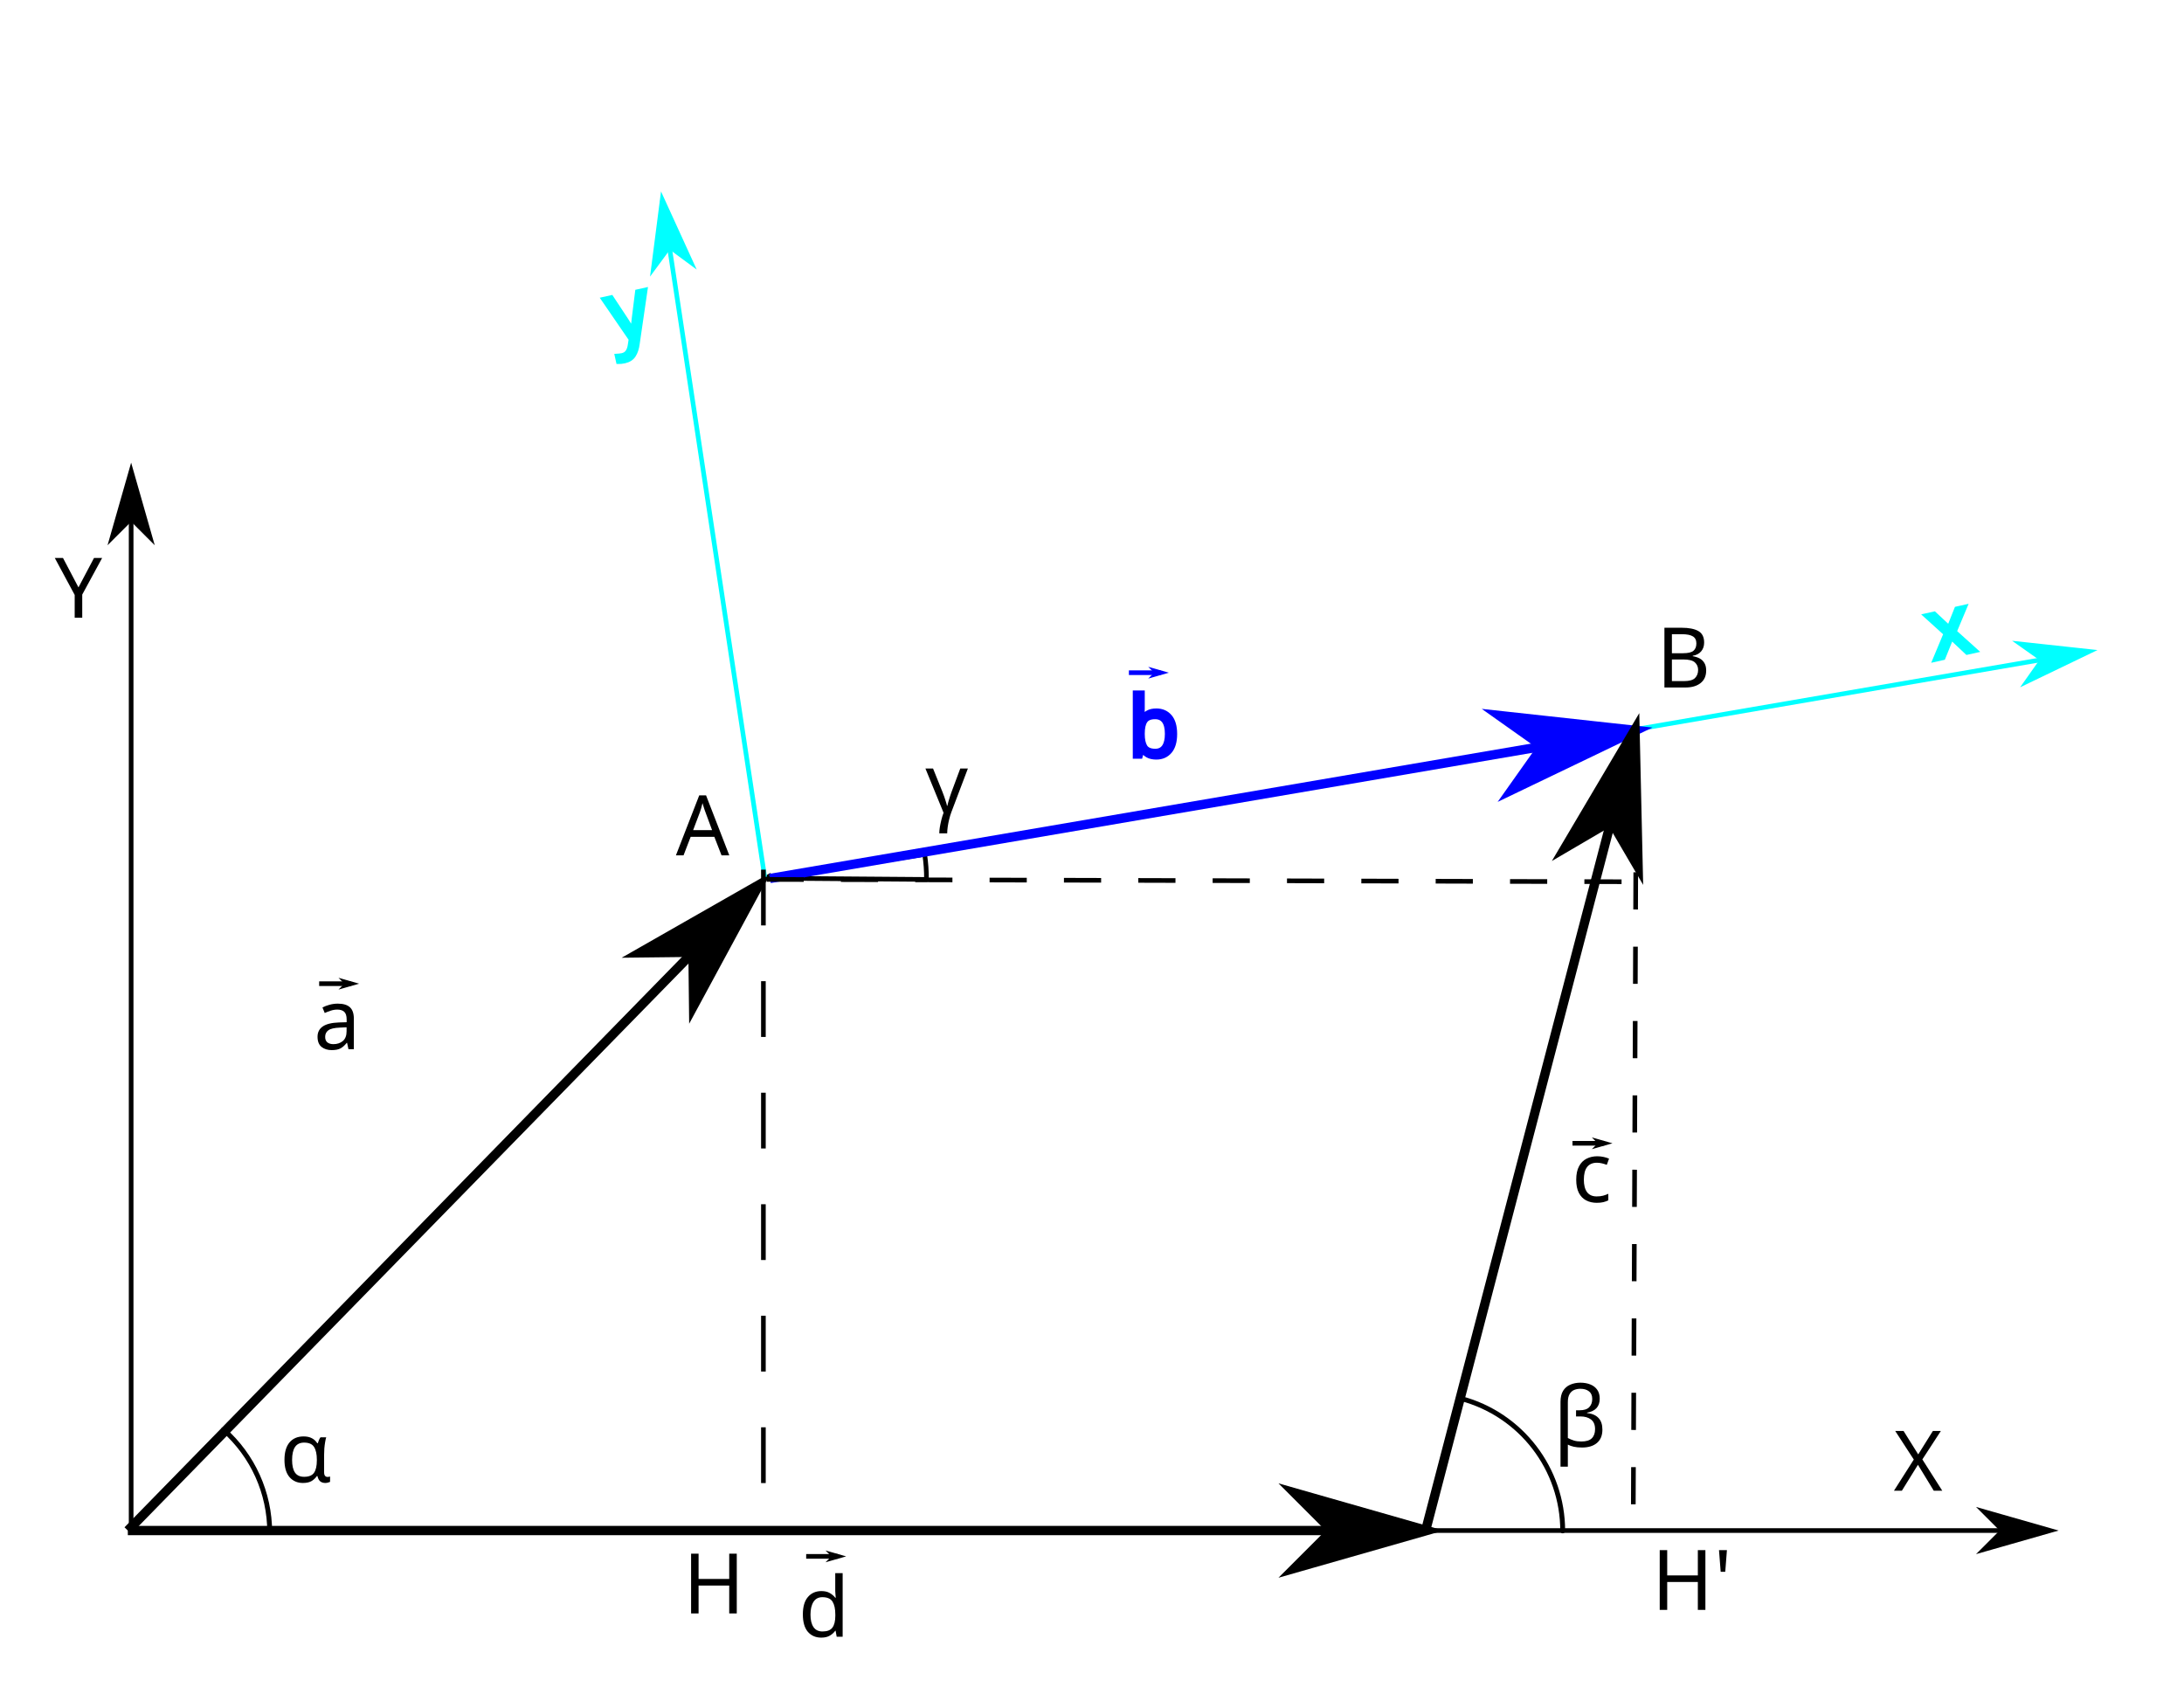
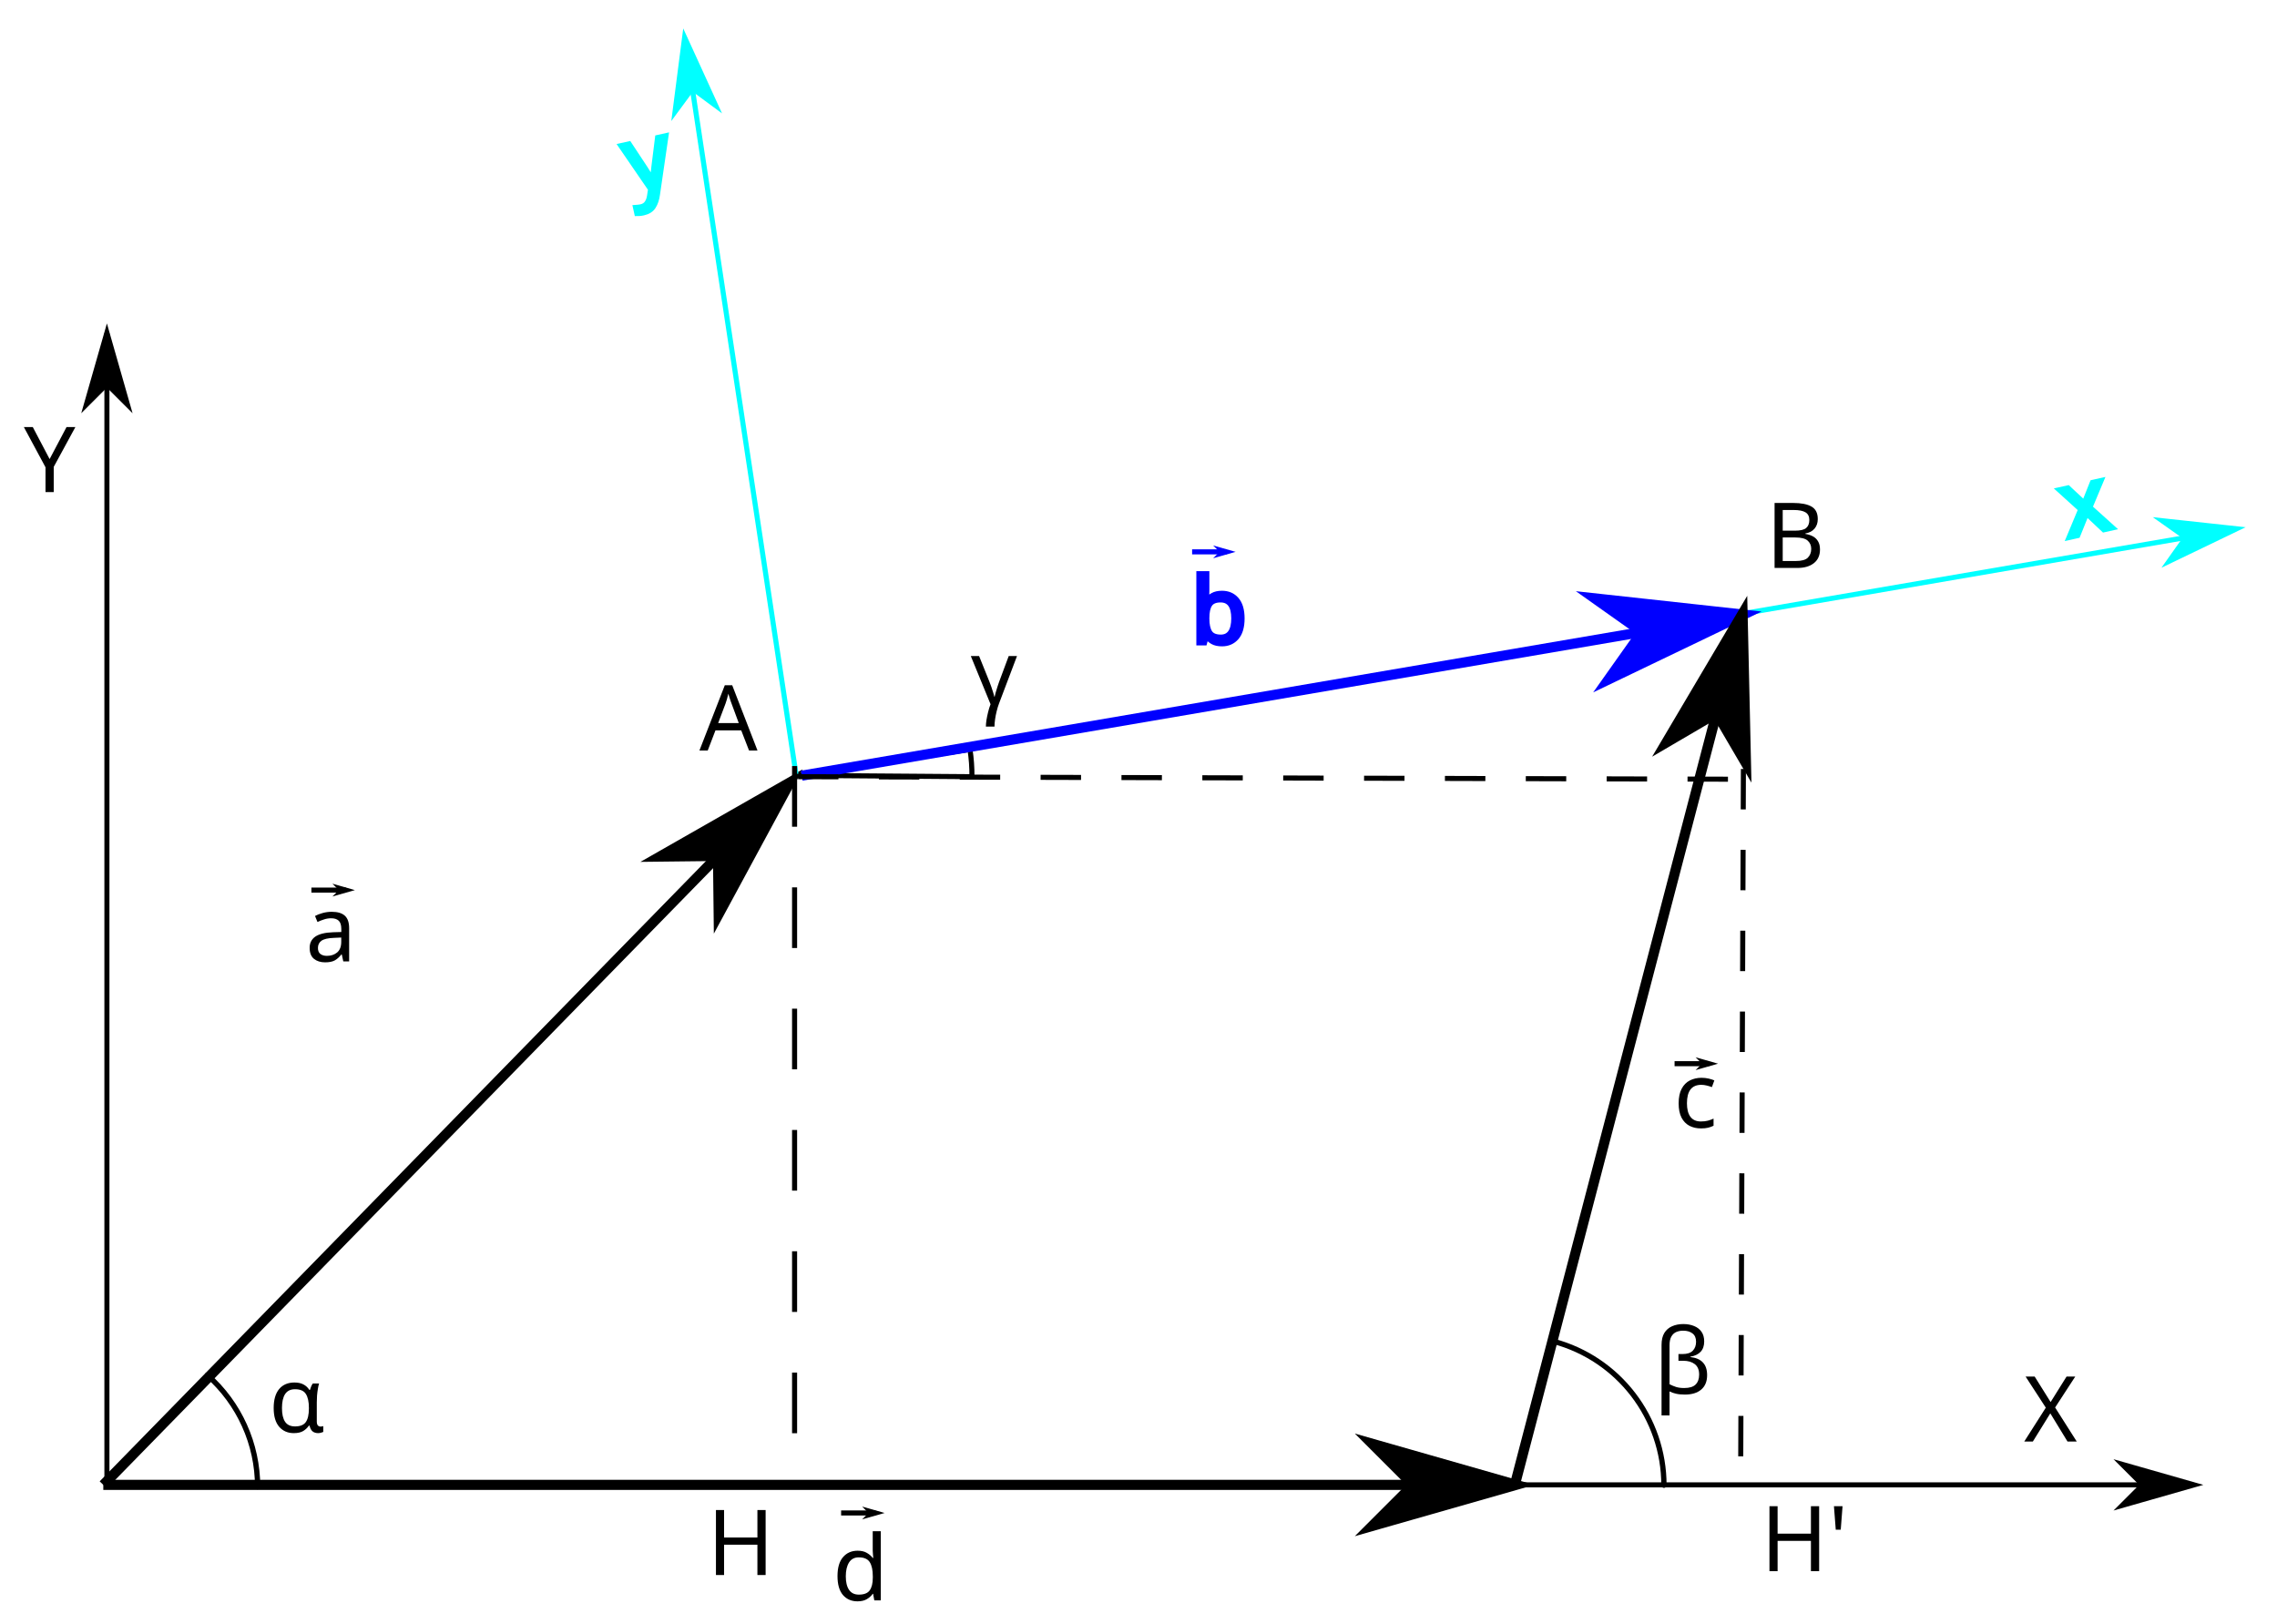
- <svg xmlns="http://www.w3.org/2000/svg" width="470.0" height="362.857" viewBox="51.778 -51.283 470 362.857" id="svg2" version="1.1">
+ <svg xmlns="http://www.w3.org/2000/svg" width="450.528" height="321.229" viewBox="58.846 -15.712 450.528 321.229" id="svg2" version="1.1">
  <defs id="defs4">
    <marker orient="auto" refY="0.0" refX="0.0" id="marker5161" style="overflow:visible;">
      <path id="path5163" d="M 0.0,0.0 L 5.0,-5.0 L -12.5,0.0 L 5.0,5.0 L 0.0,0.0 z " style="fill-rule:evenodd;stroke:#00ffff;stroke-width:1pt;stroke-opacity:1;fill:#00ffff;fill-opacity:1" transform="scale(0.8) rotate(180) translate(12.5,0)" />
    </marker>
    <marker style="overflow:visible;" id="Arrow1Send" refX="0.0" refY="0.0" orient="auto">
      <path transform="scale(0.2) rotate(180) translate(6,0)" style="fill-rule:evenodd;stroke:#000000;stroke-width:1pt;stroke-opacity:1;fill:#000000;fill-opacity:1" d="M 0.0,0.0 L 5.0,-5.0 L -12.5,0.0 L 5.0,5.0 L 0.0,0.0 z " id="path4256" />
    </marker>
    <marker style="overflow:visible;" id="marker4497" refX="0.0" refY="0.0" orient="auto">
      <path transform="scale(0.4) rotate(180) translate(10,0)" style="fill-rule:evenodd;stroke:#00ffff;stroke-width:1pt;stroke-opacity:1;fill:#00ffff;fill-opacity:1" d="M 0.0,0.0 L 5.0,-5.0 L -12.5,0.0 L 5.0,5.0 L 0.0,0.0 z " id="path4250" />
    </marker>
    <marker orient="auto" refY="0.0" refX="0.0" id="marker4938" style="overflow:visible;">
      <path id="path4940" d="M 0.0,0.0 L 5.0,-5.0 L -12.5,0.0 L 5.0,5.0 L 0.0,0.0 z " style="fill-rule:evenodd;stroke:#ff0000;stroke-width:1pt;stroke-opacity:1;fill:#ff0000;fill-opacity:1" transform="scale(0.8) rotate(180) translate(12.5,0)" />
    </marker>
    <marker orient="auto" refY="0.0" refX="0.0" id="Arrow1Mend" style="overflow:visible;">
      <path id="path4165" d="M 0.0,0.0 L 5.0,-5.0 L -12.5,0.0 L 5.0,5.0 L 0.0,0.0 z " style="fill-rule:evenodd;stroke:#000000;stroke-width:1pt;stroke-opacity:1;fill:#000000;fill-opacity:1" transform="scale(0.4) rotate(180) translate(10,0)" />
    </marker>
    <marker style="overflow:visible;" id="marker4686" refX="0.0" refY="0.0" orient="auto">
      <path transform="scale(0.8) rotate(180) translate(12.5,0)" style="fill-rule:evenodd;stroke:#000000;stroke-width:1pt;stroke-opacity:1;fill:#000000;fill-opacity:1" d="M 0.0,0.0 L 5.0,-5.0 L -12.5,0.0 L 5.0,5.0 L 0.0,0.0 z " id="path4688" />
    </marker>
    <marker orient="auto" refY="0.0" refX="0.0" id="marker4652" style="overflow:visible;">
      <path id="path4654" d="M 0.0,0.0 L 5.0,-5.0 L -12.5,0.0 L 5.0,5.0 L 0.0,0.0 z " style="fill-rule:evenodd;stroke:#000000;stroke-width:1pt;stroke-opacity:1;fill:#000000;fill-opacity:1" transform="scale(0.8) rotate(180) translate(12.5,0)" />
    </marker>
    <marker style="overflow:visible;" id="marker4530" refX="0.0" refY="0.0" orient="auto">
      <path transform="scale(0.8) rotate(180) translate(12.5,0)" style="fill-rule:evenodd;stroke:#000000;stroke-width:1pt;stroke-opacity:1;fill:#000000;fill-opacity:1" d="M 0.0,0.0 L 5.0,-5.0 L -12.5,0.0 L 5.0,5.0 L 0.0,0.0 z " id="path4532" />
    </marker>
    <marker orient="auto" refY="0.0" refX="0.0" id="marker4476" style="overflow:visible;">
      <path id="path4478" d="M 0.0,0.0 L 5.0,-5.0 L -12.5,0.0 L 5.0,5.0 L 0.0,0.0 z " style="fill-rule:evenodd;stroke:#000000;stroke-width:1pt;stroke-opacity:1;fill:#000000;fill-opacity:1" transform="scale(0.8) rotate(180) translate(12.5,0)" />
    </marker>
    <marker style="overflow:visible;" id="marker4440" refX="0.0" refY="0.0" orient="auto">
      <path transform="scale(0.8) rotate(180) translate(12.5,0)" style="fill-rule:evenodd;stroke:#0000ff;stroke-width:1pt;stroke-opacity:1;fill:#0000ff;fill-opacity:1" d="M 0.0,0.0 L 5.0,-5.0 L -12.5,0.0 L 5.0,5.0 L 0.0,0.0 z " id="path4442" />
    </marker>
    <marker orient="auto" refY="0.0" refX="0.0" id="Arrow1Lend" style="overflow:visible;">
      <path id="path4159" d="M 0.0,0.0 L 5.0,-5.0 L -12.5,0.0 L 5.0,5.0 L 0.0,0.0 z " style="fill-rule:evenodd;stroke:#000000;stroke-width:1pt;stroke-opacity:1;fill:#000000;fill-opacity:1" transform="scale(0.8) rotate(180) translate(12.5,0)" />
    </marker>
    <marker style="overflow:visible" id="Arrow1Send-9" refX="0" refY="0" orient="auto">
      <path transform="matrix(-0.2,0,0,-0.2,-1.2,0)" style="fill:#000000;fill-opacity:1;fill-rule:evenodd;stroke:#000000;stroke-width:1pt;stroke-opacity:1" d="M 0,0 5,-5 -12.5,0 5,5 0,0 Z" id="path4256-6" />
    </marker>
    <marker style="overflow:visible" id="Arrow1Send-9-6" refX="0" refY="0" orient="auto">
      <path transform="matrix(-0.2,0,0,-0.2,-1.2,0)" style="fill:#0000ff;fill-opacity:1;fill-rule:evenodd;stroke:#0000ff;stroke-width:1pt;stroke-opacity:1" d="M 0,0 5,-5 -12.5,0 5,5 0,0 Z" id="path4256-6-3" />
    </marker>
    <marker style="overflow:visible" id="Arrow1Send-9-1" refX="0" refY="0" orient="auto">
      <path transform="matrix(-0.2,0,0,-0.2,-1.2,0)" style="fill:#000000;fill-opacity:1;fill-rule:evenodd;stroke:#000000;stroke-width:1pt;stroke-opacity:1" d="M 0,0 5,-5 -12.5,0 5,5 0,0 Z" id="path4256-6-2" />
    </marker>
    <marker orient="auto" refY="0" refX="0" id="marker5161-6" style="overflow:visible">
      <path id="path5163-5" d="M 0,0 5,-5 -12.5,0 5,5 0,0 Z" style="fill:#00ffff;fill-opacity:1;fill-rule:evenodd;stroke:#00ffff;stroke-width:1pt;stroke-opacity:1" transform="matrix(-0.8,0,0,-0.8,-10,0)" />
    </marker>
  </defs>
  <g id="layer1">
    <path d="m 250.767,132.556 a 34.164,34.164 0 0 1 0.388,5.404 l -34.163,-0.26 z" id="path6028" style="opacity:1;fill:none;fill-opacity:1;stroke:#000000;stroke-width:1;stroke-linecap:round;stroke-linejoin:round;stroke-miterlimit:4;stroke-dasharray:none;stroke-opacity:1" />
    <path id="path4881" d="M 217.688,137.669 501.253,88.931" style="fill:none;fill-rule:evenodd;stroke:#00ffff;stroke-width:1px;stroke-linecap:butt;stroke-linejoin:miter;stroke-opacity:1;marker-end:url(#marker5161)" />
    <path style="fill:none;fill-rule:evenodd;stroke:#000000;stroke-width:2;stroke-linecap:butt;stroke-linejoin:miter;stroke-miterlimit:4;stroke-dasharray:none;stroke-opacity:1;marker-end:url(#Arrow1Lend)" d="M 79.286,278.076 214.958,139.269" id="path4150" />
    <path style="fill:#0000ff;fill-rule:evenodd;stroke:#0000ff;stroke-width:2;stroke-linecap:butt;stroke-linejoin:miter;stroke-miterlimit:4;stroke-dasharray:none;stroke-opacity:1;marker-end:url(#marker4440)" d="m 217.483,137.753 186.088,-31.82" id="path4432" />
    <path style="fill:none;fill-rule:evenodd;stroke:#000000;stroke-width:2;stroke-linecap:butt;stroke-linejoin:miter;stroke-opacity:1;marker-end:url(#marker4476);stroke-miterlimit:4;stroke-dasharray:none" d="m 79.286,278.076 279.286,0" id="path4468" />
    <path style="fill:none;fill-rule:evenodd;stroke:#000000;stroke-width:2;stroke-linecap:butt;stroke-linejoin:miter;stroke-opacity:1;marker-end:url(#marker4530);stroke-miterlimit:4;stroke-dasharray:none" d="m 358.571,278.076 45,-172.143" id="path4522" />
    <path style="fill:none;fill-rule:evenodd;stroke:#000000;stroke-width:1px;stroke-linecap:butt;stroke-linejoin:miter;stroke-opacity:1;marker-end:url(#marker4652)" d="m 80.714,278.076 412.143,0" id="path4644" />
    <path style="fill:none;fill-rule:evenodd;stroke:#000000;stroke-width:1px;stroke-linecap:butt;stroke-linejoin:miter;stroke-opacity:1;marker-end:url(#marker4686)" d="M 80,278.076 80,50.219" id="path4678" />
    <text xml:space="preserve" style="font-style:normal;font-variant:normal;font-weight:normal;font-stretch:normal;font-size:18px;line-height:125%;font-family:Sans;-inkscape-font-specification:Sans;text-align:start;letter-spacing:0px;word-spacing:0px;writing-mode:lr-tb;text-anchor:start;fill:#000000;fill-opacity:1;stroke:none;stroke-width:1px;stroke-linecap:butt;stroke-linejoin:miter;stroke-opacity:1" x="459.286" y="269.505" id="text4738">
      <tspan id="tspan4740" x="459.286" y="269.505">X</tspan>
    </text>
    <text xml:space="preserve" style="font-style:normal;font-variant:normal;font-weight:normal;font-stretch:normal;font-size:18px;line-height:125%;font-family:Sans;-inkscape-font-specification:Sans;text-align:start;letter-spacing:0px;word-spacing:0px;writing-mode:lr-tb;text-anchor:start;fill:#000000;fill-opacity:1;stroke:none;stroke-width:1px;stroke-linecap:butt;stroke-linejoin:miter;stroke-opacity:1" x="63.571" y="81.648" id="text4742">
      <tspan id="tspan4744" x="63.571" y="81.648">Y</tspan>
    </text>
    <text xml:space="preserve" style="font-style:normal;font-variant:normal;font-weight:normal;font-stretch:normal;font-size:18px;line-height:125%;font-family:Sans;-inkscape-font-specification:Sans;text-align:start;letter-spacing:0px;word-spacing:0px;writing-mode:lr-tb;text-anchor:start;fill:#000000;fill-opacity:1;stroke:none;stroke-width:1px;stroke-linecap:butt;stroke-linejoin:miter;stroke-opacity:1" x="119.286" y="174.505" id="text4746">
      <tspan id="tspan4748" x="119.286" y="174.505">a</tspan>
    </text>
    <text xml:space="preserve" style="font-style:normal;font-variant:normal;font-weight:normal;font-stretch:normal;font-size:18px;line-height:125%;font-family:Sans;-inkscape-font-specification:Sans;text-align:start;letter-spacing:0px;word-spacing:0px;writing-mode:lr-tb;text-anchor:start;fill:#0000ff;fill-opacity:1;stroke:#0000ff;stroke-width:1px;stroke-linecap:butt;stroke-linejoin:miter;stroke-opacity:1;" x="294.525" y="111.483" id="text4750">
      <tspan id="tspan4752" x="294.525" y="111.483">b</tspan>
    </text>
    <text xml:space="preserve" style="font-style:normal;font-variant:normal;font-weight:normal;font-stretch:normal;font-size:18px;line-height:125%;font-family:Sans;-inkscape-font-specification:Sans;text-align:start;letter-spacing:0px;word-spacing:0px;writing-mode:lr-tb;text-anchor:start;fill:#000000;fill-opacity:1;stroke:none;stroke-width:1px;stroke-linecap:butt;stroke-linejoin:miter;stroke-opacity:1" x="390" y="207.362" id="text4754">
      <tspan id="tspan4756" x="390" y="207.362">c</tspan>
    </text>
    <text xml:space="preserve" style="font-style:normal;font-variant:normal;font-weight:normal;font-stretch:normal;font-size:18px;line-height:125%;font-family:Sans;-inkscape-font-specification:Sans;text-align:start;letter-spacing:0px;word-spacing:0px;writing-mode:lr-tb;text-anchor:start;fill:#000000;fill-opacity:1;stroke:none;stroke-width:1px;stroke-linecap:butt;stroke-linejoin:miter;stroke-opacity:1" x="223.571" y="300.934" id="text4758">
      <tspan id="tspan4760" x="223.571" y="300.934">d</tspan>
    </text>
    <path style="opacity:1;fill:none;fill-opacity:1;stroke:#000000;stroke-width:1.046;stroke-linecap:round;stroke-linejoin:round;stroke-miterlimit:4;stroke-dasharray:none;stroke-opacity:1" id="path4328" d="m 99.877,256.366 a 29.477,29.477 0 0 1 9.941,22.073" />
    <path style="opacity:1;fill:none;fill-opacity:1;stroke:#000000;stroke-width:1.046;stroke-linecap:round;stroke-linejoin:round;stroke-miterlimit:4;stroke-dasharray:none;stroke-opacity:1" id="path4328-3" d="m 366.234,249.678 a 29.477,29.477 0 0 1 21.839,28.47" />
    <text xml:space="preserve" style="font-style:normal;font-variant:normal;font-weight:normal;font-stretch:normal;font-size:18px;line-height:125%;font-family:Sans;-inkscape-font-specification:Sans;text-align:start;letter-spacing:0px;word-spacing:0px;writing-mode:lr-tb;text-anchor:start;fill:#000000;fill-opacity:1;stroke:none;stroke-width:1px;stroke-linecap:butt;stroke-linejoin:miter;stroke-opacity:1" x="112.011" y="267.651" id="text4345">
      <tspan id="tspan4347" x="112.011" y="267.651">α</tspan>
    </text>
    <text xml:space="preserve" style="font-style:normal;font-variant:normal;font-weight:normal;font-stretch:normal;font-size:18px;line-height:125%;font-family:Sans;-inkscape-font-specification:Sans;text-align:start;letter-spacing:0px;word-spacing:0px;writing-mode:lr-tb;text-anchor:start;fill:#000000;fill-opacity:1;stroke:none;stroke-width:1px;stroke-linecap:butt;stroke-linejoin:miter;stroke-opacity:1" x="386.072" y="260.022" id="text4349">
      <tspan id="tspan4351" x="386.072" y="260.022">β</tspan>
    </text>
    <path id="path4223" d="m 120.461,160.398 6.819,0" style="fill:none;fill-rule:evenodd;stroke:#000000;stroke-width:1px;stroke-linecap:butt;stroke-linejoin:miter;stroke-opacity:1;marker-end:url(#Arrow1Send)" />
    <path id="path4223-0" d="m 225.27,283.636 6.819,0" style="fill:none;fill-rule:evenodd;stroke:#000000;stroke-width:1px;stroke-linecap:butt;stroke-linejoin:miter;stroke-opacity:1;marker-end:url(#Arrow1Send-9)" />
    <path id="path4223-0-6" d="m 294.718,93.475 6.819,0" style="fill:#0000ff;fill-rule:evenodd;stroke:#0000ff;stroke-width:1px;stroke-linecap:butt;stroke-linejoin:miter;stroke-opacity:1;marker-end:url(#Arrow1Send-9-6)" />
    <path id="path4223-0-4" d="m 390.178,194.743 6.819,0" style="fill:none;fill-rule:evenodd;stroke:#000000;stroke-width:1px;stroke-linecap:butt;stroke-linejoin:miter;stroke-opacity:1;marker-end:url(#Arrow1Send-9-1)" />
    <text transform="matrix(0.976153,-0.2170836,0.2170836,0.976153,0,0)" id="text5267" y="190.125" x="437.034" style="font-style:normal;font-variant:normal;font-weight:normal;font-stretch:normal;font-size:18px;line-height:125%;font-family:Sans;-inkscape-font-specification:Sans;text-align:start;letter-spacing:0px;word-spacing:0px;writing-mode:lr-tb;text-anchor:start;fill:#00ffff;fill-opacity:1;stroke:#00ffff;stroke-width:1px;stroke-linecap:butt;stroke-linejoin:miter;stroke-opacity:1;" xml:space="preserve">
      <tspan y="190.125" x="437.034" id="tspan5269">x</tspan>
    </text>
    <path id="path4881-1" d="M 216.336,137.431 194.321,-8.173" style="fill:none;fill-rule:evenodd;stroke:#00ffff;stroke-width:1px;stroke-linecap:butt;stroke-linejoin:miter;stroke-opacity:1;marker-end:url(#marker5161-6)" />
    <text transform="matrix(0.976153,-0.2170836,0.2170836,0.976153,0,0)" id="text5267-1" y="61.879" x="174.481" style="font-style:normal;font-variant:normal;font-weight:normal;font-stretch:normal;font-size:18px;line-height:125%;font-family:Sans;-inkscape-font-specification:Sans;text-align:start;letter-spacing:0px;word-spacing:0px;writing-mode:lr-tb;text-anchor:start;fill:#00ffff;fill-opacity:1;stroke:#00ffff;stroke-width:1px;stroke-linecap:butt;stroke-linejoin:miter;stroke-opacity:1" xml:space="preserve">
      <tspan y="61.879" x="174.481" id="tspan5269-5">y</tspan>
    </text>
    <path id="path5840" d="m 216.741,137.958 186.436,0.505" style="fill:none;fill-rule:evenodd;stroke:#000000;stroke-width:1;stroke-linecap:butt;stroke-linejoin:miter;stroke-opacity:1;stroke-miterlimit:4;stroke-dasharray:8,8;stroke-dashoffset:0" />
    <text xml:space="preserve" style="font-style:normal;font-variant:normal;font-weight:normal;font-stretch:normal;font-size:18px;line-height:125%;font-family:Sans;-inkscape-font-specification:Sans;text-align:start;letter-spacing:0px;word-spacing:0px;writing-mode:lr-tb;text-anchor:start;fill:#000000;fill-opacity:1;stroke:none;stroke-width:1px;stroke-linecap:butt;stroke-linejoin:miter;stroke-opacity:1" x="250.836" y="123.73" id="text6194">
      <tspan id="tspan6196" x="250.836" y="123.73">γ</tspan>
    </text>
    <path style="fill:none;fill-rule:evenodd;stroke:#000000;stroke-width:1;stroke-linecap:butt;stroke-linejoin:miter;stroke-opacity:1;stroke-miterlimit:4;stroke-dasharray:12,12;stroke-dashoffset:0" d="m 216.063,135.859 0,141.429" id="path4295" />
    <path style="fill:none;fill-rule:evenodd;stroke:#000000;stroke-width:1;stroke-linecap:butt;stroke-linejoin:miter;stroke-miterlimit:4;stroke-dasharray:8,8;stroke-dashoffset:0;stroke-opacity:1" d="m 403.921,104.431 -0.671,173.406" id="path4295-2" />
    <text xml:space="preserve" style="font-style:normal;font-variant:normal;font-weight:normal;font-stretch:normal;font-size:18px;line-height:125%;font-family:Sans;-inkscape-font-specification:Sans;text-align:start;letter-spacing:0px;word-spacing:0px;writing-mode:lr-tb;text-anchor:start;fill:#000000;fill-opacity:1;stroke:none;stroke-width:1px;stroke-linecap:butt;stroke-linejoin:miter;stroke-opacity:1" x="197.24" y="132.777" id="text4312">
      <tspan id="tspan4314" x="197.24" y="132.777">A</tspan>
    </text>
    <text xml:space="preserve" style="font-style:normal;font-variant:normal;font-weight:normal;font-stretch:normal;font-size:18px;line-height:125%;font-family:Sans;-inkscape-font-specification:Sans;text-align:start;letter-spacing:0px;word-spacing:0px;writing-mode:lr-tb;text-anchor:start;fill:#000000;fill-opacity:1;stroke:none;stroke-width:1px;stroke-linecap:butt;stroke-linejoin:miter;stroke-opacity:1" x="198.755" y="295.916" id="text4316">
      <tspan id="tspan4318" x="198.755" y="295.916">H</tspan>
    </text>
    <text xml:space="preserve" style="font-style:normal;font-variant:normal;font-weight:normal;font-stretch:normal;font-size:18px;line-height:125%;font-family:Sans;-inkscape-font-specification:Sans;text-align:start;letter-spacing:0px;word-spacing:0px;writing-mode:lr-tb;text-anchor:start;fill:#000000;fill-opacity:1;stroke:none;stroke-width:1px;stroke-linecap:butt;stroke-linejoin:miter;stroke-opacity:1" x="408.215" y="96.659" id="text4312-3">
      <tspan id="tspan4314-2" x="408.215" y="96.659">B</tspan>
    </text>
    <text xml:space="preserve" style="font-style:normal;font-variant:normal;font-weight:normal;font-stretch:normal;font-size:18px;line-height:125%;font-family:Sans;-inkscape-font-specification:Sans;text-align:start;letter-spacing:0px;word-spacing:0px;writing-mode:lr-tb;text-anchor:start;fill:#000000;fill-opacity:1;stroke:none;stroke-width:1px;stroke-linecap:butt;stroke-linejoin:miter;stroke-opacity:1" x="407.205" y="295.154" id="text4316-7">
      <tspan id="tspan4318-6" x="407.205" y="295.154">H'</tspan>
    </text>
  </g>
</svg>
